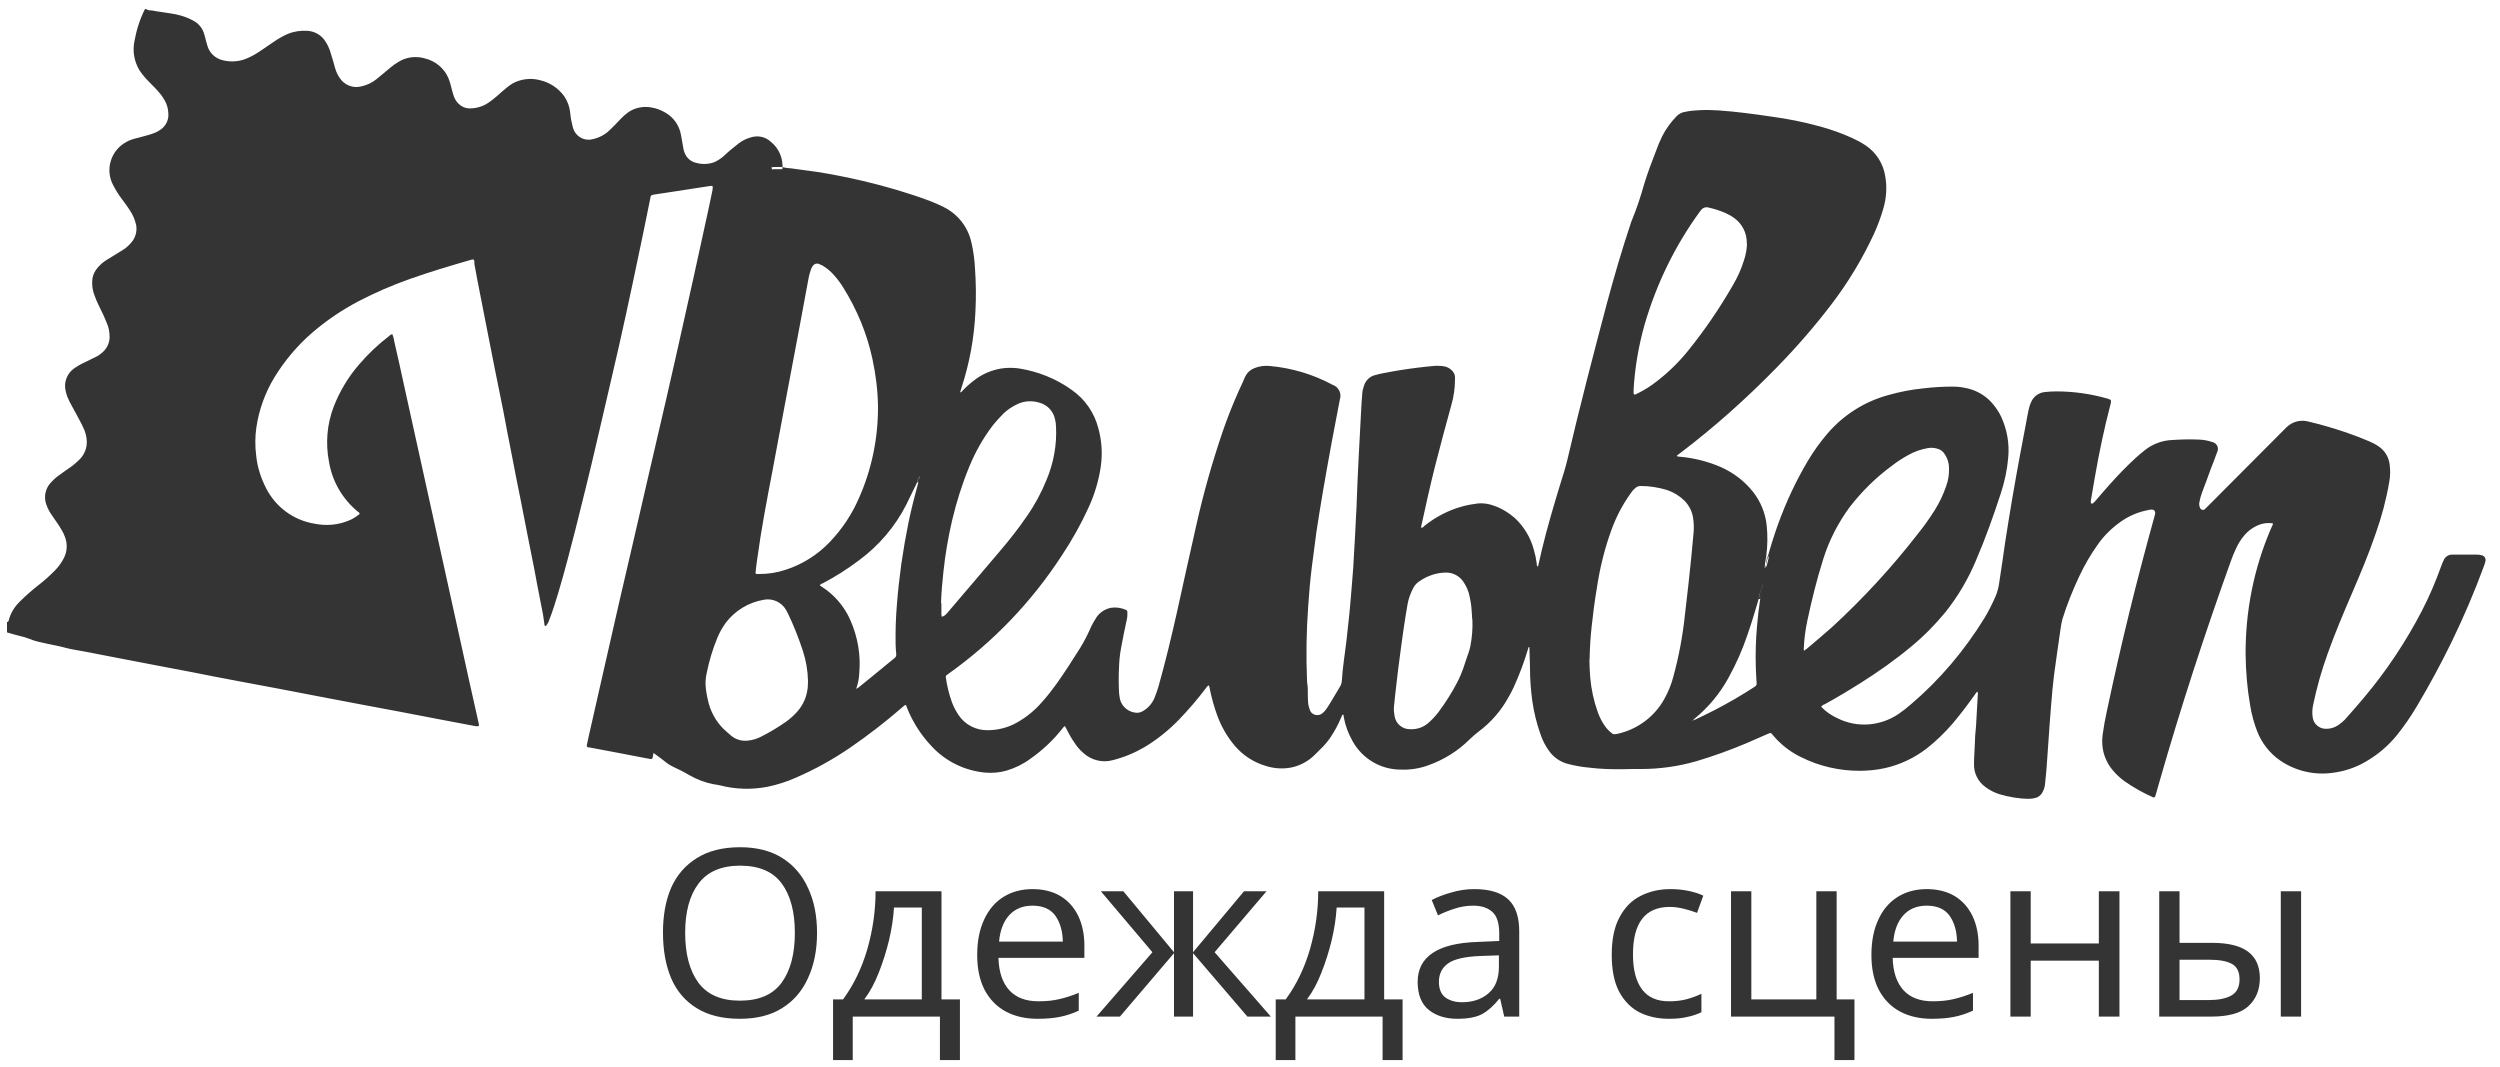
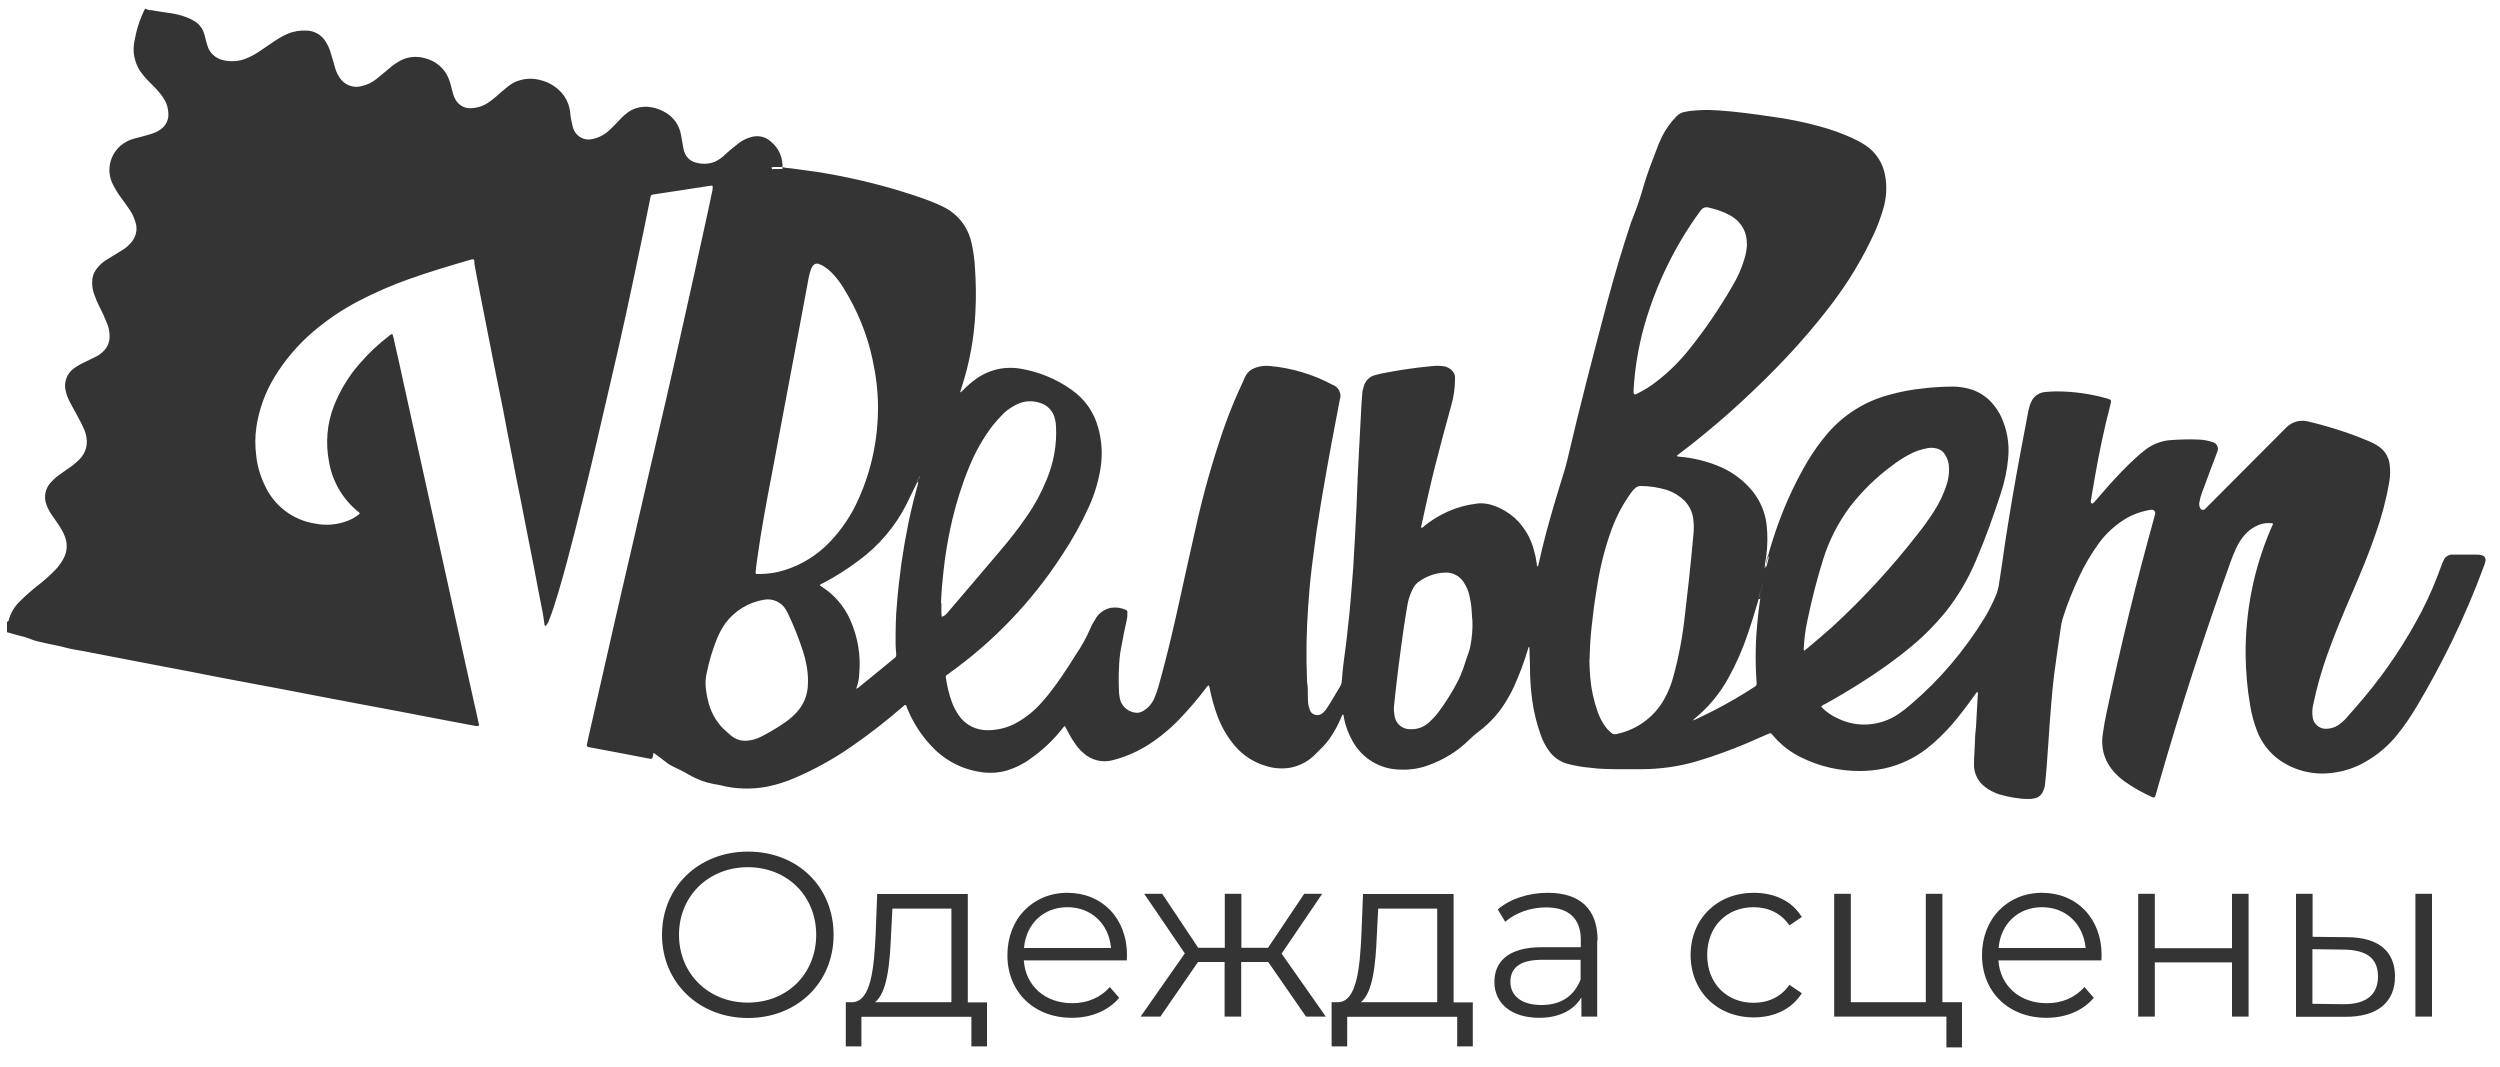
- <svg xmlns="http://www.w3.org/2000/svg" id="_Слой_1" data-name="Слой_1" version="1.1" viewBox="0 0 125 53.34">
+ <svg xmlns="http://www.w3.org/2000/svg" id="_Слой_1" version="1.1" viewBox="0 0 125 53.34">
  <defs>
    <style>
      .st0 {
-         font-family: Montserrat-Regular, Montserrat;
-         font-size: 11.68px;
+         isolation: isolate;
      }

-       .st0, .st1 {
+       .st1, .st2 {
        fill: #343434;
      }

-       .st1 {
+       .st2 {
        fill-rule: evenodd;
      }
    </style>
  </defs>
-   <g id="_Страницы" data-name="Страницы">
-     <g id="_Главная" data-name="Главная">
+   <g id="_Страницы">
+     <g id="_Главная">
      <g id="head">
        <g id="logo">
          <g id="Group-17-Copy-2">
            <g id="Group">
              <g id="Page-1">
-                 <path id="Fill-1" class="st1" d="M42.85,34.41s-.01.04-.04.03c-.02-.02,0-.04,0-.05,0,0,.02.02.03.02h0ZM84.65,36.02s-.02.03-.04.03c0,0,0,0,0,0,0,0,0,0,0-.01.01-.02.03-.04.06,0h0s0,0,0,0ZM45.91,24.13s-.04-.01-.06-.02c.02-.11.07-.21.14-.29,0,.11-.03.22-.09.31h0ZM88,29.95h-.07c.03-.21.09-.41.17-.62.01-.03.02-.07.03-.1-.04.23-.05.48-.12.71h0ZM88.44,27.83c-.03.2-.08.4-.16.59.01-.2.04-.4.08-.59h.07ZM73.61,30.97c0-.1-.02-.28-.03-.46-.01-.23-.05-.46-.1-.69-.05-.26-.16-.51-.31-.73-.2-.3-.55-.48-.91-.46-.45.01-.89.16-1.27.42-.13.08-.24.19-.31.32-.14.26-.25.54-.3.83-.07.39-.13.78-.19,1.18-.08.54-.15,1.07-.22,1.61-.05.38-.1.76-.14,1.14-.05.4-.09.79-.13,1.18-.02.17,0,.33.03.5.06.37.38.65.76.65.32.02.64-.08.89-.28.2-.17.38-.36.54-.57.35-.47.67-.97.94-1.49.12-.23.22-.47.31-.72.08-.25.16-.49.25-.74.03-.1.07-.21.09-.31.09-.45.13-.91.11-1.38h0ZM87.34,12.19c.02-.53-.24-1.04-.69-1.33-.11-.08-.24-.14-.36-.2-.29-.13-.58-.22-.89-.29-.12-.03-.25.02-.33.11-.02.03-.05.06-.07.09-1.25,1.71-2.18,3.63-2.77,5.66-.3,1.06-.49,2.16-.55,3.26,0,.06,0,.12,0,.17s.04.09.1.06c.05-.02.09-.05.14-.07.32-.16.62-.35.9-.57.59-.45,1.12-.97,1.59-1.55.83-1.03,1.58-2.13,2.24-3.28.23-.39.42-.81.55-1.24.09-.27.14-.54.15-.82h0ZM40.4,34.05c-.01-.52-.1-1.03-.26-1.52-.21-.63-.45-1.25-.74-1.85-.03-.06-.07-.13-.1-.19-.23-.39-.68-.59-1.12-.5-.76.13-1.44.55-1.9,1.16-.17.24-.31.49-.42.76-.23.56-.4,1.13-.52,1.72-.07.28-.08.57-.04.86.02.16.05.33.09.49.11.54.37,1.04.76,1.44.12.12.26.23.39.35.23.2.54.3.85.26.23-.02.46-.09.67-.2.44-.22.85-.47,1.25-.75.18-.13.34-.27.49-.43.28-.29.47-.65.55-1.04.04-.18.05-.37.05-.55h0ZM90.2,32.54c.06-.04.1-.08.15-.11.43-.36.85-.72,1.27-1.09,1.54-1.42,2.97-2.97,4.25-4.62.3-.37.58-.76.84-1.17.25-.39.45-.81.6-1.25.11-.29.15-.6.14-.91,0-.25-.08-.49-.22-.69-.06-.09-.14-.17-.24-.22-.18-.08-.38-.11-.57-.08-.36.06-.71.18-1.02.36-.27.15-.54.32-.78.51-.81.59-1.53,1.3-2.14,2.09-.58.79-1.03,1.67-1.32,2.6-.32,1.01-.57,2.03-.79,3.06-.1.46-.16.93-.18,1.39-.01.05,0,.1.03.14h0ZM47.07,30.16c0,.14,0,.27,0,.41-.01.09,0,.18.02.27.1-.03.18-.08.24-.16.04-.03.07-.07.1-.11.86-1,1.71-2.01,2.57-3.02.47-.55.92-1.12,1.33-1.72.4-.57.73-1.18.99-1.82.36-.85.53-1.77.48-2.69,0-.12-.02-.24-.05-.36-.08-.39-.37-.71-.76-.82-.37-.12-.78-.1-1.13.07-.25.12-.48.27-.68.46-.19.19-.37.39-.54.6-.48.63-.87,1.32-1.17,2.05-.36.87-.64,1.76-.86,2.68-.2.86-.35,1.73-.44,2.6-.06.52-.1,1.04-.12,1.56h0ZM79.47,32.97c0,.3.02.59.04.89.05.6.18,1.19.38,1.75.09.25.21.49.37.71.09.13.2.24.33.34.04.04.1.06.16.05.04-.01.09-.01.13-.02.99-.22,1.84-.85,2.33-1.73.2-.36.36-.74.46-1.14.28-1.02.47-2.06.58-3.11.06-.52.12-1.05.18-1.57.09-.84.18-1.68.25-2.52.02-.23.01-.46-.02-.69-.04-.34-.2-.65-.44-.9-.25-.24-.54-.42-.87-.53-.43-.13-.87-.2-1.31-.2-.1,0-.19.03-.26.09-.09.07-.16.15-.22.24-.4.55-.72,1.15-.96,1.79-.36.97-.61,1.98-.76,3-.11.64-.19,1.28-.26,1.93-.06.54-.09,1.08-.1,1.63h0ZM43.9,20.33c-.01-.8-.11-1.6-.28-2.39-.27-1.26-.77-2.46-1.45-3.55-.13-.21-.28-.42-.45-.61-.17-.2-.37-.37-.59-.5-.06-.03-.13-.06-.2-.09-.09-.03-.2,0-.26.07-.05.05-.09.12-.11.18-.05.14-.09.27-.12.41-.16.85-.31,1.69-.47,2.53-.25,1.31-.49,2.61-.74,3.92-.2,1.09-.41,2.17-.61,3.26-.28,1.46-.56,2.92-.76,4.4-.03.21-.06.43-.08.64-.01.04,0,.08.04.1.01,0,.02,0,.04,0,.04,0,.07,0,.11,0,.45,0,.89-.07,1.31-.21.84-.27,1.6-.75,2.21-1.39.61-.64,1.1-1.37,1.45-2.18.65-1.45.97-3.03.96-4.62h0ZM45.91,24.13c.05-.1.08-.2.09-.31-.07.08-.12.18-.14.29-.18.37-.36.74-.54,1.11-.56,1.11-1.38,2.07-2.39,2.81-.57.43-1.17.81-1.8,1.14-.06.01-.11.05-.14.1.03.02.06.04.09.06.63.4,1.13.98,1.43,1.66.38.85.54,1.78.45,2.71-.01.23-.06.46-.13.68-.01.02-.03.04,0,.05.02.01.03,0,.04-.03.04-.01.08-.03.11-.07.21-.17.42-.34.63-.51.37-.3.74-.61,1.11-.91.07-.05.11-.13.09-.22-.02-.16-.02-.32-.03-.48-.01-.68.01-1.36.07-2.04.05-.67.13-1.33.22-2,.1-.69.22-1.38.36-2.07.14-.67.31-1.33.49-1.99h0ZM84.66,36.01s.07-.02.1-.03c.31-.15.63-.3.94-.46.7-.36,1.37-.75,2.03-1.18.07-.04.12-.11.1-.19-.02-.27-.03-.53-.04-.8-.02-.68,0-1.36.06-2.03.04-.46.09-.92.16-1.37.07-.24.08-.48.12-.71,0,.03-.02.06-.03.1-.08.2-.13.41-.17.62-.17.59-.35,1.18-.55,1.76-.25.75-.57,1.47-.95,2.16-.43.79-1.01,1.49-1.71,2.06-.02.02-.04.04-.06.06,0,.01,0,.02,0,.03-.02-.03-.04-.01-.06,0,0,0,0,.01,0,.01.02,0,.04,0,.05-.02,0,0,0,0,0,0h0ZM36.41,17.99c.26-1.16.51-2.32.77-3.47-.26,1.16-.51,2.32-.77,3.47ZM38.57,8.37s.07-.02.16-.02c.12,0,.23,0,.35,0,.16.04.33.06.49.07.44.07.88.11,1.32.18.75.12,1.49.27,2.23.44,1.15.27,2.28.6,3.38,1.01.23.09.46.19.68.3.71.35,1.22,1,1.39,1.77.1.43.16.87.18,1.31.05.72.06,1.44.02,2.17-.06,1.28-.29,2.55-.69,3.77-.02.07-.05.15-.07.23,0,0,0,.02,0,.02.05-.01.09-.04.11-.08.21-.22.44-.42.69-.6.36-.26.78-.43,1.22-.51.3-.05.61-.05.91-.01.95.15,1.86.51,2.64,1.07.66.46,1.13,1.13,1.33,1.9.18.63.22,1.29.13,1.93-.1.69-.3,1.37-.59,2.01-.39.86-.85,1.68-1.37,2.46-1.49,2.29-3.4,4.29-5.63,5.88-.03.03-.07.05-.11.08-.04.02-.06.07-.05.11.06.43.16.85.31,1.26.08.22.19.42.32.62.32.49.87.78,1.46.77.52,0,1.03-.13,1.48-.39.48-.27.9-.62,1.26-1.04.26-.29.5-.6.73-.92.41-.58.79-1.18,1.17-1.78.18-.3.34-.6.48-.92.09-.21.2-.4.32-.59.17-.25.43-.42.73-.48.25-.04.51,0,.74.1.05.02.08.07.08.12,0,.12,0,.25-.03.37-.11.48-.2.96-.29,1.44-.06.32-.09.64-.1.97-.02.39-.02.78,0,1.17,0,.14.03.27.05.41.1.38.44.65.84.67.11,0,.22-.03.31-.09.25-.14.44-.36.56-.62.08-.19.15-.39.21-.59.35-1.24.65-2.49.93-3.74.32-1.45.64-2.91.97-4.36.35-1.57.79-3.12,1.31-4.65.24-.7.51-1.38.81-2.05.11-.24.22-.47.32-.71.09-.19.25-.34.45-.42.25-.1.52-.14.79-.11,1.1.1,2.16.42,3.13.94.3.1.47.44.36.74,0,0,0,0,0,.01-.13.72-.28,1.43-.41,2.15-.15.82-.3,1.65-.44,2.47-.11.66-.22,1.33-.32,1.99-.08.59-.15,1.17-.23,1.76-.08.65-.14,1.31-.18,1.96-.09,1.23-.11,2.45-.06,3.68,0,.17.05.34.04.52,0,.17,0,.35.01.52,0,.16.04.32.1.47.02.07.07.13.13.17.14.1.33.1.47,0,.08-.06.15-.13.21-.22.1-.14.19-.29.28-.44.14-.23.27-.46.41-.69.05-.08.08-.17.09-.27.04-.7.16-1.39.24-2.09.05-.43.09-.86.14-1.29.05-.55.1-1.09.14-1.64.04-.45.07-.89.09-1.34.04-.62.07-1.24.1-1.86.02-.29.03-.57.04-.87.03-.68.05-1.36.09-2.04.04-.82.09-1.64.13-2.47.01-.24.03-.49.05-.73,0-.15.04-.3.09-.45.08-.24.26-.43.5-.51.17-.05.34-.09.51-.12.56-.11,1.13-.2,1.7-.27.29-.04.58-.06.87-.09.15,0,.29,0,.44.03.2.04.37.16.47.32.05.1.07.21.06.31,0,.45-.06.89-.19,1.33-.28,1.01-.55,2.02-.81,3.04-.25.99-.47,2-.69,3,0,.02,0,.04,0,.07.06,0,.11-.03.14-.08.57-.46,1.22-.8,1.92-.99.26-.07.53-.12.79-.15.26-.02.53.02.77.11.39.13.75.35,1.06.62.46.43.79.98.95,1.58.07.24.12.48.15.72-.01.05.01.11.06.13.07-.3.14-.6.21-.91.26-1.07.57-2.12.89-3.17.13-.42.27-.84.37-1.27.61-2.62,1.29-5.23,1.98-7.83.36-1.34.75-2.67,1.19-3.99.02-.05.03-.11.06-.16.24-.59.44-1.19.61-1.8.17-.56.38-1.11.59-1.65.09-.25.19-.5.31-.74.19-.37.43-.7.72-1,.12-.12.27-.2.44-.22.23-.05.46-.07.69-.08.32-.02.64-.01.96.01.89.06,1.77.18,2.65.31.82.11,1.62.27,2.42.49.56.15,1.11.35,1.64.59.22.1.44.22.65.36.53.35.88.91.98,1.53.1.55.06,1.12-.1,1.65-.12.42-.28.84-.46,1.24-.58,1.25-1.29,2.43-2.13,3.53-.84,1.1-1.75,2.15-2.72,3.14-1.5,1.54-3.11,2.98-4.82,4.28-.06.05-.13.1-.19.14.02.06.06.04.09.05.74.06,1.47.24,2.15.54.61.28,1.15.69,1.57,1.22.37.47.61,1.04.68,1.64.06.53.05,1.07-.02,1.6-.04.2-.07.39-.08.59.08-.19.13-.39.16-.59.15-.54.32-1.08.51-1.61.4-1.11.9-2.18,1.5-3.19.29-.48.61-.93.98-1.36.8-.93,1.86-1.6,3.05-1.92.56-.16,1.14-.27,1.72-.33.5-.06,1-.09,1.51-.09.26,0,.51.04.76.1.47.12.89.38,1.2.74.17.2.32.42.43.65.3.64.43,1.36.36,2.07-.05.6-.18,1.2-.37,1.78-.37,1.13-.77,2.26-1.24,3.35-.39.93-.9,1.8-1.53,2.59-.51.62-1.08,1.2-1.7,1.71-.79.66-1.64,1.26-2.51,1.81-.6.38-1.2.74-1.82,1.08-.07.02-.14.07-.18.13.24.25.52.44.83.58.97.48,2.12.39,3.02-.21.22-.15.43-.31.62-.48,1.46-1.24,2.7-2.71,3.7-4.34.21-.35.39-.71.55-1.08.09-.21.15-.44.18-.67.11-.68.2-1.36.3-2.04.11-.72.23-1.44.35-2.16.13-.75.26-1.5.4-2.24.13-.72.28-1.44.41-2.17.03-.14.07-.28.13-.41.12-.3.4-.5.72-.52.18-.02.36-.03.55-.03.85,0,1.7.12,2.52.35.23.07.24.08.18.32-.31,1.18-.56,2.38-.77,3.58-.07.41-.14.81-.21,1.22,0,.03,0,.06,0,.09,0,.04.05.06.08.05,0,0,0,0,.01,0,.04-.03.08-.07.11-.1.24-.28.48-.56.73-.84.42-.47.86-.93,1.32-1.35.14-.13.3-.26.45-.38.39-.31.87-.49,1.37-.51.45-.03.9-.04,1.36-.02.22.01.43.05.64.12.19.04.32.22.28.41,0,.03-.02.06-.03.09-.1.29-.22.58-.33.87-.14.39-.28.77-.43,1.16-.06.16-.1.32-.13.48-.02.09-.01.19.03.28.03.08.11.12.19.1.03,0,.05-.03.07-.05.28-.28.56-.55.83-.83l3.06-3.07c.06-.06.11-.11.17-.17.29-.29.71-.4,1.11-.29.64.15,1.28.34,1.9.55.38.13.76.28,1.14.44.16.07.32.15.46.25.3.2.5.52.55.88.04.3.04.61-.02.91-.15.88-.38,1.74-.68,2.58-.35,1.03-.77,2.02-1.2,3.02-.43,1-.84,1.97-1.2,2.98-.3.83-.54,1.68-.72,2.54-.05.22-.06.45-.02.67.05.3.32.53.63.54.22.01.44-.05.62-.17.18-.12.34-.26.47-.42.28-.32.57-.64.84-.97,1.12-1.33,2.09-2.79,2.89-4.33.38-.73.7-1.49.98-2.27.03-.09.07-.18.11-.26.07-.18.25-.3.45-.29h.33c.29,0,.58,0,.87,0,.1,0,.19.01.28.04.11.03.18.14.17.25-.02.09-.04.17-.07.25-.48,1.31-1.03,2.59-1.64,3.85-.54,1.1-1.12,2.18-1.75,3.23-.29.49-.61.95-.96,1.39-.45.56-1,1.02-1.62,1.37-.49.28-1.04.46-1.6.53-.93.13-1.87-.09-2.64-.62-.52-.36-.91-.87-1.14-1.45-.16-.42-.28-.85-.35-1.29-.15-.85-.22-1.71-.23-2.57-.01-2.15.41-4.28,1.26-6.26.03-.07.06-.13.09-.2.02-.02.02-.06,0-.08-.01-.01-.03-.02-.05-.01-.2-.02-.41,0-.6.07-.31.12-.58.31-.79.57-.17.2-.3.43-.41.67-.09.2-.18.41-.25.62-1.3,3.62-2.49,7.27-3.55,10.97-.06.21-.12.42-.18.63-.01.04-.02.08-.04.12,0,.04-.05.07-.09.06,0,0-.02,0-.03-.01-.49-.22-.96-.48-1.4-.79-.21-.15-.4-.32-.56-.51-.28-.31-.47-.7-.54-1.12-.04-.25-.04-.51,0-.76.05-.37.12-.74.2-1.11.35-1.65.72-3.29,1.12-4.92.39-1.6.81-3.19,1.25-4.78.02-.07.04-.14.05-.21.01-.09-.05-.17-.14-.18,0,0-.02,0-.02,0-.06,0-.12,0-.17.02-.5.09-.98.29-1.4.59-.45.32-.84.7-1.15,1.15-.35.49-.65,1.01-.91,1.56-.33.7-.62,1.42-.85,2.16-.04.15-.07.31-.09.47-.11.78-.23,1.56-.33,2.34-.06.47-.1.95-.14,1.43-.05.63-.1,1.27-.14,1.9-.03.43-.06.85-.09,1.27-.02.28-.05.56-.08.84-.01.13-.05.26-.11.37-.08.18-.24.3-.43.33-.09.02-.17.03-.26.03-.5,0-1-.09-1.48-.23-.25-.08-.49-.2-.7-.36-.37-.27-.58-.69-.57-1.14,0-.4.04-.79.05-1.19,0-.23.03-.46.05-.69.03-.53.06-1.07.09-1.6.02-.05,0-.11-.03-.15-.05.05-.09.11-.13.17-.35.49-.71.97-1.1,1.43-.39.45-.82.87-1.29,1.24-.62.48-1.34.82-2.11.99-.41.09-.84.13-1.26.13-1.01,0-2.01-.23-2.91-.68-.44-.21-.84-.5-1.18-.84-.09-.09-.17-.19-.25-.28-.08-.09-.07-.12-.23-.05-.36.16-.73.32-1.1.48-.81.34-1.64.64-2.48.89-.9.26-1.83.39-2.76.39-.3,0-.6,0-.9.01-.58.01-1.15-.01-1.72-.08-.36-.03-.72-.1-1.07-.19-.36-.1-.68-.32-.9-.62-.19-.26-.34-.54-.44-.84-.2-.56-.34-1.14-.42-1.72-.07-.52-.11-1.05-.11-1.58,0-.36-.03-.72-.03-1.08-.06,0-.05.05-.06.07-.19.65-.43,1.29-.71,1.91-.08.18-.17.35-.27.52-.37.68-.88,1.27-1.5,1.73-.16.12-.3.25-.44.38-.59.59-1.3,1.03-2.09,1.31-.44.16-.91.23-1.37.21-1,0-1.92-.55-2.4-1.42-.21-.37-.36-.77-.44-1.19,0-.03,0-.06-.01-.09,0-.02-.01-.04-.03-.05-.03,0-.04.01-.04.03-.03.06-.05.12-.08.18-.14.33-.32.65-.52.95-.14.2-.3.39-.48.56-.09.08-.17.18-.26.26-.32.33-.73.56-1.18.66-.44.09-.89.06-1.32-.08-.6-.18-1.13-.53-1.53-1-.39-.46-.69-.99-.89-1.55-.15-.42-.27-.85-.36-1.29,0-.07-.03-.13-.06-.19-.06.05-.12.11-.16.18-.4.53-.84,1.04-1.3,1.52-.52.54-1.1,1.01-1.75,1.4-.5.29-1.03.51-1.59.65-.51.14-1.06,0-1.45-.35-.19-.16-.35-.35-.48-.56-.14-.2-.26-.42-.37-.64-.03-.05-.06-.1-.09-.16-.05.04-.1.09-.13.14-.45.57-.98,1.07-1.58,1.49-.36.27-.77.47-1.2.6-.35.1-.72.13-1.08.1-1.03-.1-1.99-.57-2.69-1.34-.51-.54-.91-1.17-1.19-1.85-.02-.05-.04-.11-.06-.16,0-.02-.03-.03-.05-.03,0,0-.01,0-.02.01-.05.04-.09.07-.13.11-.82.71-1.67,1.37-2.57,1.99-.87.6-1.79,1.11-2.76,1.53-.45.2-.93.35-1.41.45-.78.15-1.59.13-2.36-.07-.11-.03-.23-.04-.34-.06-.42-.08-.83-.24-1.2-.45-.27-.16-.55-.3-.83-.43-.11-.05-.22-.12-.31-.19-.2-.16-.4-.31-.61-.46-.02-.01-.03-.02-.05-.03,0,.01,0,.02,0,.03-.05.32-.04.29-.32.24-.97-.19-1.93-.37-2.89-.55-.01,0-.03,0-.04,0-.05,0-.08-.05-.08-.09,0,0,0-.01,0-.02.03-.14.06-.28.09-.42.27-1.19.54-2.38.81-3.57.25-1.1.5-2.19.75-3.29.24-1.03.48-2.07.72-3.1.23-1.01.47-2.03.7-3.04.3-1.29.6-2.59.9-3.88.17-.73.33-1.46.5-2.2.29-1.28.57-2.57.86-3.85.25-1.14.5-2.28.75-3.43.07-.33.14-.66.21-1,0-.01,0-.03,0-.04.02-.15,0-.16-.13-.14-.26.04-.52.08-.78.12-.35.05-.69.11-1.04.16l-.99.15s-.06.01-.08.02c-.04.01-.08.05-.08.09-.04.2-.08.4-.12.59-.15.74-.3,1.49-.46,2.23-.21,1-.42,2.01-.64,3.01-.24,1.09-.48,2.18-.74,3.27-.24,1.04-.48,2.07-.72,3.1-.34,1.48-.71,2.96-1.08,4.44-.27,1.05-.54,2.1-.85,3.14-.14.46-.28.93-.46,1.38-.03.1-.08.19-.14.27-.01.02-.03.03-.06.03-.01,0-.03-.02-.03-.04-.01-.02-.01-.04-.01-.06-.04-.31-.09-.63-.16-.94-.12-.61-.24-1.22-.35-1.83-.11-.55-.22-1.1-.33-1.66-.12-.59-.23-1.19-.35-1.79-.15-.74-.3-1.48-.44-2.23-.15-.74-.29-1.49-.43-2.23-.13-.64-.26-1.29-.39-1.93-.12-.57-.22-1.15-.34-1.72-.13-.66-.26-1.33-.39-1.99-.11-.56-.22-1.12-.32-1.68,0-.03,0-.06,0-.09,0-.13-.04-.16-.17-.12-1.03.3-2.05.6-3.06.96-.88.31-1.73.68-2.56,1.11-.82.43-1.59.95-2.29,1.55-.76.65-1.4,1.41-1.92,2.26-.46.76-.77,1.61-.9,2.49-.07.47-.07.95-.01,1.43.06.58.24,1.13.51,1.65.49.94,1.39,1.59,2.44,1.75.55.11,1.13.06,1.65-.15.21-.08.4-.2.57-.34,0-.05-.03-.09-.08-.11-.77-.63-1.29-1.52-1.45-2.5-.18-.93-.1-1.89.24-2.77.3-.76.72-1.47,1.26-2.09.45-.53.96-1.01,1.52-1.44.04-.05.09-.07.15-.08.05.13.08.26.1.39.17.73.33,1.46.49,2.2.16.73.32,1.46.48,2.18.14.63.28,1.27.42,1.9.16.73.32,1.45.48,2.18.14.65.29,1.3.43,1.95.16.73.32,1.45.48,2.18.16.71.31,1.42.47,2.13l.48,2.18c.15.65.29,1.31.44,1.97.02.09.04.18.06.28,0,.03-.01.05-.04.06,0,0,0,0-.01,0-.04,0-.07,0-.11,0-.6-.11-1.2-.23-1.8-.34-.68-.13-1.36-.26-2.03-.39l-2.08-.39-2.1-.4-1.82-.35-2.08-.39c-.76-.14-1.52-.29-2.27-.44-.61-.12-1.23-.23-1.84-.35l-2.08-.4c-.65-.12-1.3-.26-1.95-.37-.32-.05-.62-.15-.93-.21-.31-.06-.61-.13-.92-.2-.13-.03-.25-.07-.37-.12-.18-.07-.37-.13-.56-.17-.2-.05-.41-.11-.61-.17,0-.17,0-.35,0-.52.04,0,.07-.02.08-.06.09-.37.29-.7.56-.96.29-.29.61-.57.93-.82.29-.22.56-.47.81-.72.19-.19.35-.41.47-.65.17-.34.18-.74.03-1.09-.07-.18-.17-.35-.28-.52-.12-.18-.25-.36-.37-.54-.11-.15-.19-.32-.26-.5-.15-.4-.05-.84.25-1.14.11-.12.23-.23.36-.32.17-.12.34-.25.52-.37.2-.13.38-.29.55-.46.23-.24.35-.56.34-.89-.01-.25-.08-.5-.2-.73-.11-.24-.25-.47-.37-.71-.1-.19-.21-.37-.3-.55-.08-.16-.14-.32-.18-.49-.12-.44.05-.91.43-1.17.15-.1.31-.2.47-.27.2-.1.41-.2.61-.3.11-.05.21-.12.31-.21.23-.19.37-.48.37-.78,0-.24-.04-.48-.14-.7-.11-.28-.24-.56-.38-.83-.1-.2-.19-.41-.26-.62-.07-.2-.1-.41-.09-.62,0-.21.07-.42.19-.59.15-.21.34-.38.56-.51.26-.16.52-.32.78-.48.17-.1.31-.24.44-.39.2-.24.28-.55.23-.85-.06-.27-.17-.53-.32-.75-.12-.19-.26-.37-.39-.55-.17-.22-.31-.45-.44-.7-.42-.78-.12-1.75.67-2.17.06-.03.11-.06.17-.08.15-.06.32-.1.48-.14.24-.07.48-.12.71-.21.14-.05.26-.12.38-.21.21-.16.34-.41.35-.67,0-.21-.03-.42-.11-.61-.09-.19-.2-.37-.34-.53-.16-.2-.35-.37-.52-.55-.18-.18-.34-.37-.48-.58-.26-.44-.35-.95-.25-1.44.1-.56.27-1.11.53-1.62h.04c.09.05.19.08.29.07.29.06.59.09.88.14.42.05.83.17,1.2.37.25.13.44.35.53.61.05.14.08.29.12.44.02.07.04.14.06.21.11.37.41.65.8.73.38.09.79.06,1.15-.09.22-.09.42-.2.62-.33.24-.16.48-.33.72-.49.23-.16.47-.3.72-.41.31-.13.65-.18.98-.16.35.02.67.19.87.47.14.2.25.43.31.66.08.25.15.5.22.75.05.17.12.32.22.47.23.36.67.54,1.08.43.28-.06.54-.18.76-.36.24-.19.47-.39.7-.58.13-.11.26-.2.41-.29.4-.25.9-.3,1.35-.16.5.13.92.48,1.13.95.05.13.1.26.13.39.04.16.08.32.13.48.05.16.13.31.25.43.15.15.35.24.57.24.32,0,.64-.09.91-.27.15-.1.29-.21.43-.33.19-.17.37-.33.56-.48.15-.12.31-.22.49-.28.36-.13.75-.15,1.12-.05.49.11.92.4,1.21.8.17.25.27.53.3.83.02.24.07.49.13.72.03.11.08.22.15.31.2.26.53.37.84.29.33-.07.63-.23.87-.47.19-.18.36-.36.53-.54.11-.12.23-.22.36-.32.33-.24.75-.33,1.16-.26.27.04.52.14.75.28.4.24.67.64.75,1.1.04.21.07.41.11.62.02.15.07.3.15.43.12.18.31.31.53.35.3.08.61.06.9-.05.16-.08.32-.18.45-.3.24-.23.5-.44.77-.65.19-.14.41-.24.65-.3.33-.08.67,0,.92.23.42.33.64.85.59,1.38-.12,0-.23,0-.35,0-.1,0-.14,0-.16.02Z" />
+                 <path id="Fill-1" class="st2" d="M42.85,34.41s0,.04-.04.03c-.02-.02,0-.04,0-.05,0,0,.02.02.03.02h.01ZM84.65,36.02s-.02.03-.04.03h0s.03-.05.06,0h0l-.02-.02ZM45.91,24.13s-.04-.01-.06-.02c.02-.11.07-.21.14-.29,0,.11-.03.22-.09.31h.01ZM88,29.95h-.07c.03-.21.09-.41.17-.62.01-.03.02-.07.03-.1-.04.23-.05.48-.12.71h0ZM88.44,27.83c-.03.2-.08.4-.16.59.01-.2.04-.4.08-.59h.08ZM73.61,30.97c0-.1-.02-.28-.03-.46-.01-.23-.05-.46-.1-.69-.05-.26-.16-.51-.31-.73-.2-.3-.55-.48-.91-.46-.45.01-.89.16-1.27.42-.13.08-.24.19-.31.32-.14.26-.25.54-.3.83-.07.39-.13.78-.19,1.18-.08.54-.15,1.07-.22,1.61-.05.38-.1.76-.14,1.14-.05.4-.09.79-.13,1.18-.02.17,0,.33.03.5.06.37.38.65.76.65.32.02.64-.08.89-.28.2-.17.38-.36.54-.57.35-.47.67-.97.94-1.49.12-.23.22-.47.31-.72.08-.25.16-.49.25-.74.03-.1.07-.21.09-.31.09-.45.13-.91.11-1.38h-.01ZM87.34,12.19c.02-.53-.24-1.04-.69-1.33-.11-.08-.24-.14-.36-.2-.29-.13-.58-.22-.89-.29-.12-.03-.25.02-.33.11-.02.03-.05.06-.07.09-1.25,1.71-2.18,3.63-2.77,5.66-.3,1.06-.49,2.16-.55,3.26v.17s.04.09.1.06c.05-.02.09-.05.14-.07.32-.16.62-.35.9-.57.59-.45,1.12-.97,1.59-1.55.83-1.03,1.58-2.13,2.24-3.28.23-.39.42-.81.55-1.24.09-.27.14-.54.15-.82h0ZM40.4,34.05c0-.52-.1-1.03-.26-1.52-.21-.63-.45-1.25-.74-1.85-.03-.06-.07-.13-.1-.19-.23-.39-.68-.59-1.12-.5-.76.13-1.44.55-1.9,1.16-.17.24-.31.49-.42.76-.23.56-.4,1.13-.52,1.72-.07.28-.08.57-.04.86.02.16.05.33.09.49.11.54.37,1.04.76,1.44.12.12.26.23.39.35.23.2.54.3.85.26.23-.02.46-.09.67-.2.44-.22.85-.47,1.25-.75.18-.13.34-.27.49-.43.28-.29.47-.65.55-1.04.04-.18.05-.37.05-.55h0ZM90.2,32.54c.06-.04.1-.08.15-.11.43-.36.85-.72,1.27-1.09,1.54-1.42,2.97-2.97,4.25-4.62.3-.37.58-.76.84-1.17.25-.39.45-.81.6-1.25.11-.29.15-.6.14-.91,0-.25-.08-.49-.22-.69-.06-.09-.14-.17-.24-.22-.18-.08-.38-.11-.57-.08-.36.06-.71.18-1.02.36-.27.15-.54.32-.78.51-.81.59-1.53,1.3-2.14,2.09-.58.79-1.03,1.67-1.32,2.6-.32,1.01-.57,2.03-.79,3.06-.1.46-.16.93-.18,1.39-.01.05,0,.1.03.14h-.02ZM47.07,30.16v.41c0,.09,0,.18.02.27.1-.03.18-.08.24-.16.04-.03.07-.07.1-.11.86-1,1.71-2.01,2.57-3.02.47-.55.92-1.12,1.33-1.72.4-.57.73-1.18.99-1.82.36-.85.53-1.77.48-2.69,0-.12-.02-.24-.05-.36-.08-.39-.37-.71-.76-.82-.37-.12-.78-.1-1.13.07-.25.12-.48.27-.68.46-.19.19-.37.39-.54.6-.48.63-.87,1.32-1.17,2.05-.36.87-.64,1.76-.86,2.68-.2.86-.35,1.73-.44,2.6-.06.52-.1,1.04-.12,1.56h.02ZM79.47,32.97c0,.3.02.59.04.89.05.6.18,1.19.38,1.75.09.25.21.49.37.71.09.13.2.24.33.34.04.04.1.06.16.05.04,0,.09,0,.13-.02.99-.22,1.84-.85,2.33-1.73.2-.36.36-.74.46-1.14.28-1.02.47-2.06.58-3.11.06-.52.12-1.05.18-1.57.09-.84.18-1.68.25-2.52.02-.23.01-.46-.02-.69-.04-.34-.2-.65-.44-.9-.25-.24-.54-.42-.87-.53-.43-.13-.87-.2-1.31-.2-.1,0-.19.03-.26.09-.09.07-.16.15-.22.24-.4.55-.72,1.15-.96,1.79-.36.97-.61,1.98-.76,3-.11.64-.19,1.28-.26,1.93-.06.54-.09,1.08-.1,1.63h-.01ZM43.9,20.33c0-.8-.11-1.6-.28-2.39-.27-1.26-.77-2.46-1.45-3.55-.13-.21-.28-.42-.45-.61-.17-.2-.37-.37-.59-.5-.06-.03-.13-.06-.2-.09-.09-.03-.2,0-.26.07-.05.05-.09.12-.11.18-.05.14-.09.27-.12.41-.16.85-.31,1.69-.47,2.53-.25,1.31-.49,2.61-.74,3.92-.2,1.09-.41,2.17-.61,3.26-.28,1.46-.56,2.92-.76,4.4-.03.21-.06.43-.08.64,0,.04,0,.08.04.1h.15c.45,0,.89-.07,1.31-.21.84-.27,1.6-.75,2.21-1.39s1.1-1.37,1.45-2.18c.65-1.45.97-3.03.96-4.62h0v.03ZM45.91,24.13c.05-.1.08-.2.09-.31-.07.08-.12.18-.14.29-.18.37-.36.74-.54,1.11-.56,1.11-1.38,2.07-2.39,2.81-.57.43-1.17.81-1.8,1.14-.06.01-.11.05-.14.1.03.02.06.04.09.06.63.4,1.13.98,1.43,1.66.38.85.54,1.78.45,2.71,0,.23-.06.46-.13.68,0,.02-.03.04,0,.05.02,0,.03,0,.04-.03.04,0,.08-.03.11-.07.21-.17.42-.34.63-.51.37-.3.74-.61,1.11-.91.07-.05.11-.13.09-.22-.02-.16-.02-.32-.03-.48,0-.68,0-1.36.07-2.04.05-.67.13-1.33.22-2,.1-.69.22-1.38.36-2.07.14-.67.31-1.33.49-1.99h0v.02ZM84.66,36.01s.07-.02.1-.03c.31-.15.63-.3.94-.46.7-.36,1.37-.75,2.03-1.18.07-.04.12-.11.1-.19-.02-.27-.03-.53-.04-.8-.02-.68,0-1.36.06-2.03.04-.46.09-.92.16-1.37.07-.24.08-.48.12-.71,0,.03-.02.06-.03.1-.08.2-.13.41-.17.62-.17.59-.35,1.18-.55,1.76-.25.75-.57,1.47-.95,2.16-.43.79-1.01,1.49-1.71,2.06-.02.02-.04.04-.06.06v.03s-.04,0-.06,0h0s.04,0,.05-.01h0ZM36.41,17.99c.26-1.16.51-2.32.77-3.47-.26,1.16-.51,2.32-.77,3.47ZM38.57,8.37s.07-.02.16-.02h.35c.16.04.33.06.49.07.44.07.88.11,1.32.18.75.12,1.49.27,2.23.44,1.15.27,2.28.6,3.38,1.01.23.09.46.19.68.3.71.35,1.22,1,1.39,1.77.1.43.16.87.18,1.31.05.72.06,1.44.02,2.17-.06,1.28-.29,2.55-.69,3.77-.02.07-.05.15-.07.23v.02s.09-.04.11-.08c.21-.22.44-.42.69-.6.36-.26.78-.43,1.22-.51.3-.05.61-.05.91-.01.95.15,1.86.51,2.64,1.07.66.46,1.13,1.13,1.33,1.9.18.63.22,1.29.13,1.93-.1.69-.3,1.37-.59,2.01-.39.86-.85,1.68-1.37,2.46-1.49,2.29-3.4,4.29-5.63,5.88-.03.03-.07.05-.11.08-.04.02-.06.07-.05.11.06.43.16.85.31,1.26.08.22.19.42.32.62.32.49.87.78,1.46.77.52,0,1.03-.13,1.48-.39.48-.27.9-.62,1.26-1.04.26-.29.5-.6.73-.92.41-.58.79-1.18,1.17-1.78.18-.3.34-.6.48-.92.09-.21.2-.4.32-.59.17-.25.43-.42.73-.48.25-.04.51,0,.74.1.05.02.08.07.08.12,0,.12,0,.25-.03.37-.11.48-.2.96-.29,1.44-.06.32-.09.64-.1.97-.02.39-.02.78,0,1.17,0,.14.03.27.05.41.1.38.44.65.84.67.11,0,.22-.03.31-.09.25-.14.44-.36.56-.62.08-.19.15-.39.21-.59.35-1.24.65-2.49.93-3.74.32-1.45.64-2.91.97-4.36.35-1.57.79-3.12,1.31-4.65.24-.7.51-1.38.81-2.05.11-.24.22-.47.32-.71.09-.19.25-.34.45-.42.25-.1.52-.14.79-.11,1.1.1,2.16.42,3.13.94.3.1.47.44.36.74h0c-.13.73-.28,1.44-.41,2.16-.15.82-.3,1.65-.44,2.47-.11.66-.22,1.33-.32,1.99-.08.59-.15,1.17-.23,1.76-.08.65-.14,1.31-.18,1.96-.09,1.23-.11,2.45-.06,3.68,0,.17.05.34.04.52,0,.17,0,.35.01.52,0,.16.04.32.1.47.02.07.07.13.13.17.14.1.33.1.47,0,.08-.06.15-.13.21-.22.1-.14.19-.29.28-.44.14-.23.27-.46.41-.69.05-.08.08-.17.09-.27.04-.7.16-1.39.24-2.09.05-.43.09-.86.14-1.29.05-.55.1-1.09.14-1.64.04-.45.07-.89.09-1.34.04-.62.07-1.24.1-1.86.02-.29.03-.57.04-.87.03-.68.05-1.36.09-2.04.04-.82.09-1.64.13-2.47.01-.24.03-.49.05-.73,0-.15.04-.3.09-.45.08-.24.26-.43.5-.51.17-.05.34-.09.51-.12.56-.11,1.13-.2,1.7-.27.29-.04.58-.06.87-.09.15,0,.29,0,.44.03.2.04.37.16.47.32.05.1.07.21.06.31,0,.45-.06.89-.19,1.33-.28,1.01-.55,2.02-.81,3.04-.25.99-.47,2-.69,3v.07c.06,0,.11-.03.14-.08.57-.46,1.22-.8,1.92-.99.26-.07.53-.12.79-.15.26-.02.53.02.77.11.39.13.75.35,1.06.62.46.43.79.98.95,1.58.07.24.12.48.15.72-.01.05.01.11.06.13.07-.3.14-.6.21-.91.26-1.07.57-2.12.89-3.17.13-.42.27-.84.37-1.27.61-2.62,1.29-5.23,1.98-7.83.36-1.34.75-2.67,1.19-3.99.02-.05.03-.11.06-.16.24-.59.44-1.19.61-1.8.17-.56.38-1.11.59-1.65.09-.25.19-.5.31-.74.19-.37.43-.7.72-1,.12-.12.27-.2.44-.22.23-.05.46-.07.69-.08.32-.02.64-.01.96.01.89.06,1.77.18,2.65.31.82.11,1.62.27,2.42.49.56.15,1.11.35,1.64.59.22.1.44.22.65.36.53.35.88.91.98,1.53.1.55.06,1.12-.1,1.65-.12.42-.28.84-.46,1.24-.58,1.25-1.29,2.43-2.13,3.53-.84,1.1-1.75,2.15-2.72,3.14-1.5,1.54-3.11,2.98-4.82,4.28-.06.05-.13.1-.19.14.02.06.06.04.09.05.74.06,1.47.24,2.15.54.61.28,1.15.69,1.57,1.22.37.47.61,1.04.68,1.64.06.53.05,1.07-.02,1.6-.04.2-.07.39-.08.59.08-.19.13-.39.16-.59.15-.54.32-1.08.51-1.61.4-1.11.9-2.18,1.5-3.19.29-.48.61-.93.98-1.36.8-.93,1.86-1.6,3.05-1.92.56-.16,1.14-.27,1.72-.33.5-.06,1-.09,1.51-.09.26,0,.51.04.76.1.47.12.89.38,1.2.74.17.2.32.42.43.65.3.64.43,1.36.36,2.07-.05.6-.18,1.2-.37,1.78-.37,1.13-.77,2.26-1.24,3.35-.39.93-.9,1.8-1.53,2.59-.51.62-1.08,1.2-1.7,1.71-.79.66-1.64,1.26-2.51,1.81-.6.38-1.2.74-1.82,1.08-.07.02-.14.07-.18.13.24.25.52.44.83.58.97.48,2.12.39,3.02-.21.22-.15.43-.31.62-.48,1.46-1.24,2.7-2.71,3.7-4.34.21-.35.39-.71.55-1.08.09-.21.15-.44.18-.67.11-.68.2-1.36.3-2.04.11-.72.23-1.44.35-2.16.13-.75.26-1.5.4-2.24.13-.72.28-1.44.41-2.17.03-.14.07-.28.13-.41.12-.3.4-.5.72-.52.18-.02.36-.03.55-.03.85,0,1.7.12,2.52.35.23.07.24.08.18.32-.31,1.18-.56,2.38-.77,3.58-.07.41-.14.81-.21,1.22v.09s.05.06.08.05h.01s.08-.07.11-.1c.24-.28.48-.56.73-.84.42-.47.86-.93,1.32-1.35.14-.13.3-.26.45-.38.39-.31.87-.49,1.37-.51.45-.03.9-.04,1.36-.02.22.01.43.05.64.12.19.04.32.22.28.41,0,.03-.02.06-.03.09-.1.29-.22.58-.33.87-.14.39-.28.77-.43,1.16-.06.16-.1.32-.13.48-.02.09-.01.19.03.28.03.08.11.12.19.1.03,0,.05-.03.07-.05.28-.28.56-.55.83-.83l3.06-3.07c.06-.06.11-.11.17-.17.29-.29.71-.4,1.11-.29.64.15,1.28.34,1.9.55.38.13.76.28,1.14.44.16.07.32.15.46.25.3.2.5.52.55.88.04.3.04.61-.02.91-.15.88-.38,1.74-.68,2.58-.35,1.03-.77,2.02-1.2,3.02s-.84,1.97-1.2,2.98c-.3.83-.54,1.68-.72,2.54-.05.22-.06.45-.02.67.05.3.32.53.63.54.22,0,.44-.05.62-.17s.34-.26.47-.42c.28-.32.57-.64.84-.97,1.12-1.33,2.09-2.79,2.89-4.33.38-.73.7-1.49.98-2.27.03-.09.07-.18.11-.26.07-.18.25-.3.45-.29h1.2c.1,0,.19.01.28.04.11.03.18.14.17.25-.02.09-.04.17-.07.25-.48,1.31-1.03,2.59-1.64,3.85-.54,1.1-1.12,2.18-1.75,3.23-.29.49-.61.95-.96,1.39-.45.56-1,1.02-1.62,1.37-.49.28-1.04.46-1.6.53-.93.13-1.87-.09-2.64-.62-.52-.36-.91-.87-1.14-1.45-.16-.42-.28-.85-.35-1.29-.15-.85-.22-1.71-.23-2.57-.01-2.15.41-4.28,1.26-6.26.03-.07.06-.13.09-.2.02-.02.02-.06,0-.08-.01-.01-.03-.02-.05-.01-.2-.02-.41,0-.6.07-.31.12-.58.31-.79.57-.17.2-.3.43-.41.67-.09.2-.18.41-.25.62-1.3,3.62-2.49,7.27-3.55,10.97-.06.21-.12.42-.18.63-.01.04-.02.08-.04.12,0,.04-.05.07-.09.06,0,0-.02,0-.03,0-.49-.22-.96-.48-1.4-.79-.21-.15-.4-.32-.56-.51-.28-.31-.47-.7-.54-1.12-.04-.25-.04-.51,0-.76.05-.37.12-.74.2-1.11.35-1.65.72-3.29,1.12-4.92.39-1.6.81-3.19,1.25-4.78.02-.07.04-.14.05-.21.01-.09-.05-.17-.14-.18h-.02c-.06,0-.12,0-.17.02-.5.09-.98.29-1.4.59-.45.32-.84.7-1.15,1.15-.35.49-.65,1.01-.91,1.56-.33.7-.62,1.42-.85,2.16-.04.15-.07.31-.09.47-.11.78-.23,1.56-.33,2.34-.06.47-.1.95-.14,1.43-.05.63-.1,1.27-.14,1.9-.03.43-.06.85-.09,1.27-.02.28-.05.56-.08.84-.01.13-.05.26-.11.37-.08.18-.24.3-.43.33-.09.02-.17.03-.26.03-.5,0-1-.09-1.48-.23-.25-.08-.49-.2-.7-.36-.37-.27-.58-.69-.57-1.14,0-.4.04-.79.05-1.19,0-.23.03-.46.05-.69.03-.53.06-1.07.09-1.6.02-.05,0-.11-.03-.15-.05.05-.09.11-.13.17-.35.49-.71.97-1.1,1.43-.39.45-.82.87-1.29,1.24-.62.48-1.34.82-2.11.99-.41.09-.84.13-1.26.13-1.01,0-2.01-.23-2.91-.68-.44-.21-.84-.5-1.18-.84-.09-.09-.17-.19-.25-.28s-.07-.12-.23-.05c-.36.16-.73.32-1.1.48-.81.34-1.64.64-2.48.89-.9.26-1.83.39-2.76.39-.3,0-.6,0-.9,0-.58,0-1.15,0-1.72-.08-.36-.03-.72-.1-1.07-.19-.36-.1-.68-.32-.9-.62-.19-.26-.34-.54-.44-.84-.2-.56-.34-1.14-.42-1.72-.07-.52-.11-1.05-.11-1.58,0-.36-.03-.72-.03-1.08-.06,0-.05.05-.06.07-.19.65-.43,1.29-.71,1.91-.08.18-.17.35-.27.52-.37.68-.88,1.27-1.5,1.73-.16.12-.3.25-.44.38-.59.59-1.3,1.03-2.09,1.31-.44.16-.91.23-1.37.21-1,0-1.92-.55-2.4-1.42-.21-.37-.36-.77-.44-1.19,0-.03,0-.06-.01-.09,0-.02-.01-.04-.03-.05-.03,0-.04,0-.04.03-.03.06-.05.12-.08.18-.14.33-.32.65-.52.95-.14.2-.3.39-.48.56-.09.08-.17.18-.26.26-.32.33-.73.56-1.18.66-.44.09-.89.06-1.32-.08-.6-.18-1.13-.53-1.53-1-.39-.46-.69-.99-.89-1.55-.15-.42-.27-.85-.36-1.29,0-.07-.03-.13-.06-.19-.06.05-.12.11-.16.18-.4.53-.84,1.04-1.3,1.52-.52.54-1.1,1.01-1.75,1.4-.5.29-1.03.51-1.59.65-.51.14-1.06,0-1.45-.35-.19-.16-.35-.35-.48-.56-.14-.2-.26-.42-.37-.64-.03-.05-.06-.1-.09-.16-.05.04-.1.09-.13.14-.45.57-.98,1.07-1.58,1.49-.36.27-.77.47-1.2.6-.35.1-.72.13-1.08.1-1.03-.1-1.99-.57-2.69-1.34-.51-.54-.91-1.17-1.19-1.85-.02-.05-.04-.11-.06-.16,0-.02-.03-.03-.05-.03,0,0,0,0-.02,0-.05.04-.09.07-.13.11-.82.71-1.67,1.37-2.57,1.99-.87.6-1.79,1.11-2.76,1.53-.45.2-.93.35-1.41.45-.78.15-1.59.13-2.36-.07-.11-.03-.23-.04-.34-.06-.42-.08-.83-.24-1.2-.45-.27-.16-.55-.3-.83-.43-.11-.05-.22-.12-.31-.19-.2-.16-.4-.31-.61-.46-.02,0-.03-.02-.05-.03v.03c-.05.32-.04.29-.32.24-.97-.19-1.93-.37-2.89-.55h-.04s-.08-.05-.08-.09v-.02c.03-.14.06-.28.09-.42.27-1.19.54-2.38.81-3.57.25-1.1.5-2.19.75-3.29.24-1.03.48-2.07.72-3.1.23-1.01.47-2.03.7-3.04.3-1.29.6-2.59.9-3.88.17-.73.33-1.46.5-2.2.29-1.28.57-2.57.86-3.85.25-1.14.5-2.28.75-3.43.07-.33.14-.66.21-1v-.04c.02-.15,0-.16-.13-.14-.26.04-.52.08-.78.12-.35.05-.69.11-1.04.16l-.99.15s-.06.01-.08.02c-.04.01-.08.05-.08.09-.04.2-.08.4-.12.59-.15.74-.3,1.49-.46,2.23-.21,1-.42,2.01-.64,3.01-.24,1.09-.48,2.18-.74,3.27-.24,1.04-.48,2.07-.72,3.1-.34,1.48-.71,2.96-1.08,4.44-.27,1.05-.54,2.1-.85,3.14-.14.46-.28.93-.46,1.38-.03.1-.08.19-.14.27-.01.02-.03.03-.06.03-.01,0-.03-.02-.03-.04-.01-.02-.01-.04-.01-.06-.04-.31-.09-.63-.16-.94-.12-.61-.24-1.22-.35-1.83-.11-.55-.22-1.1-.33-1.66-.12-.59-.23-1.19-.35-1.79-.15-.74-.3-1.48-.44-2.23-.15-.74-.29-1.49-.43-2.23-.13-.64-.26-1.29-.39-1.93-.12-.57-.22-1.15-.34-1.72-.13-.66-.26-1.33-.39-1.99-.11-.56-.22-1.12-.32-1.68v-.09c0-.13-.04-.16-.17-.12-1.03.3-2.05.6-3.06.96-.88.31-1.73.68-2.56,1.11-.82.43-1.59.95-2.29,1.55-.76.65-1.4,1.41-1.92,2.26-.46.76-.77,1.61-.9,2.49-.07.47-.07.95-.01,1.43.06.58.24,1.13.51,1.65.49.94,1.39,1.59,2.44,1.75.55.11,1.13.06,1.65-.15.21-.08.4-.2.57-.34,0-.05-.03-.09-.08-.11-.77-.63-1.29-1.52-1.45-2.5-.18-.93-.1-1.89.24-2.77.3-.76.72-1.47,1.26-2.09.45-.53.96-1.01,1.52-1.44.04-.05.09-.07.15-.08.05.13.08.26.1.39.17.73.33,1.46.49,2.2.16.73.32,1.46.48,2.18.14.63.28,1.27.42,1.9.16.73.32,1.45.48,2.18.14.65.29,1.3.43,1.95.16.73.32,1.45.48,2.18.16.71.31,1.42.47,2.13l.48,2.18c.15.65.29,1.31.44,1.97.02.09.04.18.06.28,0,.03-.01.05-.04.06h-.12c-.6-.11-1.2-.23-1.8-.34-.68-.13-1.36-.26-2.03-.39l-2.08-.39-2.1-.4-1.82-.35-2.08-.39c-.76-.14-1.52-.29-2.27-.44-.61-.12-1.23-.23-1.84-.35l-2.08-.4c-.65-.12-1.3-.26-1.95-.37-.32-.05-.62-.15-.93-.21-.31-.06-.61-.13-.92-.2-.13-.03-.25-.07-.37-.12-.18-.07-.37-.13-.56-.17-.2-.05-.41-.11-.61-.17v-.52s.07-.02.08-.06c.09-.37.29-.7.56-.96.29-.29.61-.57.93-.82.29-.22.56-.47.81-.72.19-.19.35-.41.47-.65.17-.34.18-.74.03-1.09-.07-.18-.17-.35-.28-.52-.12-.18-.25-.36-.37-.54-.11-.15-.19-.32-.26-.5-.15-.4-.05-.84.25-1.14.11-.12.23-.23.36-.32.17-.12.34-.25.52-.37.2-.13.38-.29.55-.46.23-.24.35-.56.34-.89-.01-.25-.08-.5-.2-.73-.11-.24-.25-.47-.37-.71-.1-.19-.21-.37-.3-.55-.08-.16-.14-.32-.18-.49-.12-.44.05-.91.43-1.17.15-.1.31-.2.47-.27.2-.1.41-.2.61-.3.11-.05.21-.12.31-.21.23-.19.37-.48.37-.78,0-.24-.04-.48-.14-.7-.11-.28-.24-.56-.38-.83-.1-.2-.19-.41-.26-.62-.07-.2-.1-.41-.09-.62,0-.21.07-.42.19-.59.15-.21.34-.38.56-.51.26-.16.52-.32.78-.48.17-.1.31-.24.44-.39.2-.24.28-.55.23-.85-.06-.27-.17-.53-.32-.75-.12-.19-.26-.37-.39-.55-.17-.22-.31-.45-.44-.7-.42-.78-.12-1.75.67-2.17.06-.03.11-.06.17-.08.15-.06.32-.1.48-.14.24-.07.48-.12.71-.21.14-.05.26-.12.38-.21.21-.16.34-.41.35-.67,0-.21-.03-.42-.11-.61-.09-.19-.2-.37-.34-.53-.16-.2-.35-.37-.52-.55-.18-.18-.34-.37-.48-.58-.26-.44-.35-.95-.25-1.44.1-.56.27-1.11.53-1.62h.04c.09.05.19.08.29.07.29.06.59.09.88.14.42.05.83.17,1.2.37.25.13.44.35.53.61.05.14.08.29.12.44.02.07.04.14.06.21.11.37.41.65.8.73.38.09.79.06,1.15-.09.22-.09.42-.2.62-.33.24-.16.48-.33.72-.49.23-.16.47-.3.72-.41.31-.13.65-.18.98-.16.35.02.67.19.87.47.14.2.25.43.31.66.08.25.15.5.22.75.05.17.12.32.22.47.23.36.67.54,1.08.43.28-.06.54-.18.76-.36.24-.19.47-.39.7-.58.13-.11.26-.2.41-.29.4-.25.9-.3,1.35-.16.5.13.92.48,1.13.95.05.13.1.26.13.39.04.16.08.32.13.48s.13.31.25.43c.15.15.35.24.57.24.32,0,.64-.09.91-.27.15-.1.29-.21.43-.33.19-.17.37-.33.56-.48.15-.12.31-.22.49-.28.36-.13.75-.15,1.12-.05.49.11.92.4,1.21.8.17.25.27.53.3.83.02.24.07.49.13.72.03.11.08.22.15.31.2.26.53.37.84.29.33-.07.63-.23.87-.47.19-.18.36-.36.53-.54.11-.12.23-.22.36-.32.33-.24.75-.33,1.16-.26.27.04.52.14.75.28.4.24.67.64.75,1.1.04.21.07.41.11.62.02.15.07.3.15.43.12.18.31.31.53.35.3.08.61.06.9-.05.16-.08.32-.18.45-.3.24-.23.5-.44.77-.65.19-.14.41-.24.65-.3.33-.08.67,0,.92.23.42.33.64.85.59,1.38h-.35c-.1,0-.14,0-.16.02l-.04-.11Z" />
              </g>
            </g>
          </g>
        </g>
      </g>
    </g>
  </g>
-   <text class="st0" transform="translate(32.43 50.83)">
-     <tspan x="0" y="0">Одежда сцены</tspan>
-   </text>
+   <g class="st0">
+     <path class="st1" d="M33.1,46.74c0-2.38,1.82-4.16,4.3-4.16s4.28,1.76,4.28,4.16-1.83,4.16-4.28,4.16-4.3-1.77-4.3-4.16ZM40.81,46.74c0-1.95-1.46-3.38-3.42-3.38s-3.44,1.44-3.44,3.38,1.47,3.39,3.44,3.39,3.42-1.44,3.42-3.39Z" />
+     <path class="st1" d="M49.35,50.11v2.21h-.78v-1.48h-5.5v1.48h-.78v-2.21h.35c.91-.06,1.06-1.7,1.14-3.36l.08-2.05h4.53v5.42h.96ZM43.74,50.11h3.83v-4.68h-2.95l-.07,1.37c-.06,1.4-.19,2.85-.81,3.32Z" />
+     <path class="st1" d="M56.33,48.02h-5.14c.09,1.28,1.07,2.14,2.42,2.14.75,0,1.41-.27,1.88-.81l.47.54c-.55.65-1.4,1-2.37,1-1.91,0-3.22-1.31-3.22-3.13s1.27-3.12,3-3.12,2.98,1.27,2.98,3.12c0,.07-.01.16-.01.26ZM51.2,47.4h4.35c-.1-1.2-.98-2.04-2.18-2.04s-2.07.84-2.17,2.04Z" />
+     <path class="st1" d="M63.39,48.1h-1.33v2.73h-.83v-2.73h-1.33l-1.88,2.73h-.99l2.21-3.16-2.03-2.98h.9l1.8,2.7h1.33v-2.7h.83v2.7h1.33l1.81-2.7h.9l-2.03,2.99,2.21,3.15h-.99l-1.89-2.73Z" />
+     <path class="st1" d="M73.64,50.11v2.21h-.78v-1.48h-5.5v1.48h-.78v-2.21h.35c.91-.06,1.06-1.7,1.14-3.36l.08-2.05h4.53v5.42h.96ZM68.03,50.11h3.83v-4.68h-2.95l-.07,1.37c-.06,1.4-.19,2.85-.81,3.32Z" />
+     <path class="st1" d="M79.86,47.02v3.81h-.79v-.96c-.37.63-1.1,1.02-2.11,1.02-1.39,0-2.24-.72-2.24-1.79,0-.95.61-1.74,2.37-1.74h1.95v-.37c0-1.05-.59-1.62-1.74-1.62-.79,0-1.54.28-2.04.72l-.37-.62c.62-.53,1.53-.83,2.5-.83,1.59,0,2.49.79,2.49,2.38ZM79.03,48.99v-1h-1.93c-1.19,0-1.58.47-1.58,1.1,0,.71.57,1.16,1.55,1.16s1.62-.44,1.95-1.25Z" />
+     <path class="st1" d="M84.53,47.76c0-1.83,1.33-3.12,3.16-3.12,1.04,0,1.91.41,2.4,1.21l-.62.42c-.42-.62-1.07-.91-1.79-.91-1.34,0-2.32.96-2.32,2.39s.98,2.39,2.32,2.39c.71,0,1.37-.28,1.79-.9l.62.42c-.49.79-1.37,1.21-2.4,1.21-1.83,0-3.16-1.3-3.16-3.13Z" />
+     <path class="st1" d="M98.1,50.11v2.26h-.78v-1.54h-5.61v-6.14h.83v5.42h3.75v-5.42h.83v5.42h.99Z" />
+     <path class="st1" d="M105.06,48.02h-5.14c.09,1.28,1.07,2.14,2.42,2.14.75,0,1.41-.27,1.88-.81l.47.54c-.55.65-1.4,1-2.37,1-1.91,0-3.22-1.31-3.22-3.13s1.27-3.12,3-3.12,2.98,1.27,2.98,3.12c0,.07-.01.16-.01.26ZM99.93,47.4h4.35c-.11-1.2-.98-2.04-2.18-2.04s-2.07.84-2.17,2.04Z" />
+     <path class="st1" d="M106.91,44.69h.83v2.72h3.86v-2.72h.83v6.14h-.83v-2.71h-3.86v2.71h-.83v-6.14Z" />
+     <path class="st1" d="M119.75,48.82c0,1.31-.9,2.04-2.52,2.02h-2.43v-6.15h.83v2.15l1.75.02c1.54.01,2.37.7,2.37,1.96ZM118.9,48.82c0-.91-.58-1.33-1.73-1.34l-1.55-.02v2.73l1.55.02c1.13.01,1.73-.47,1.73-1.39ZM120.77,44.69h.83v6.14h-.83v-6.14Z" />
+   </g>
</svg>
